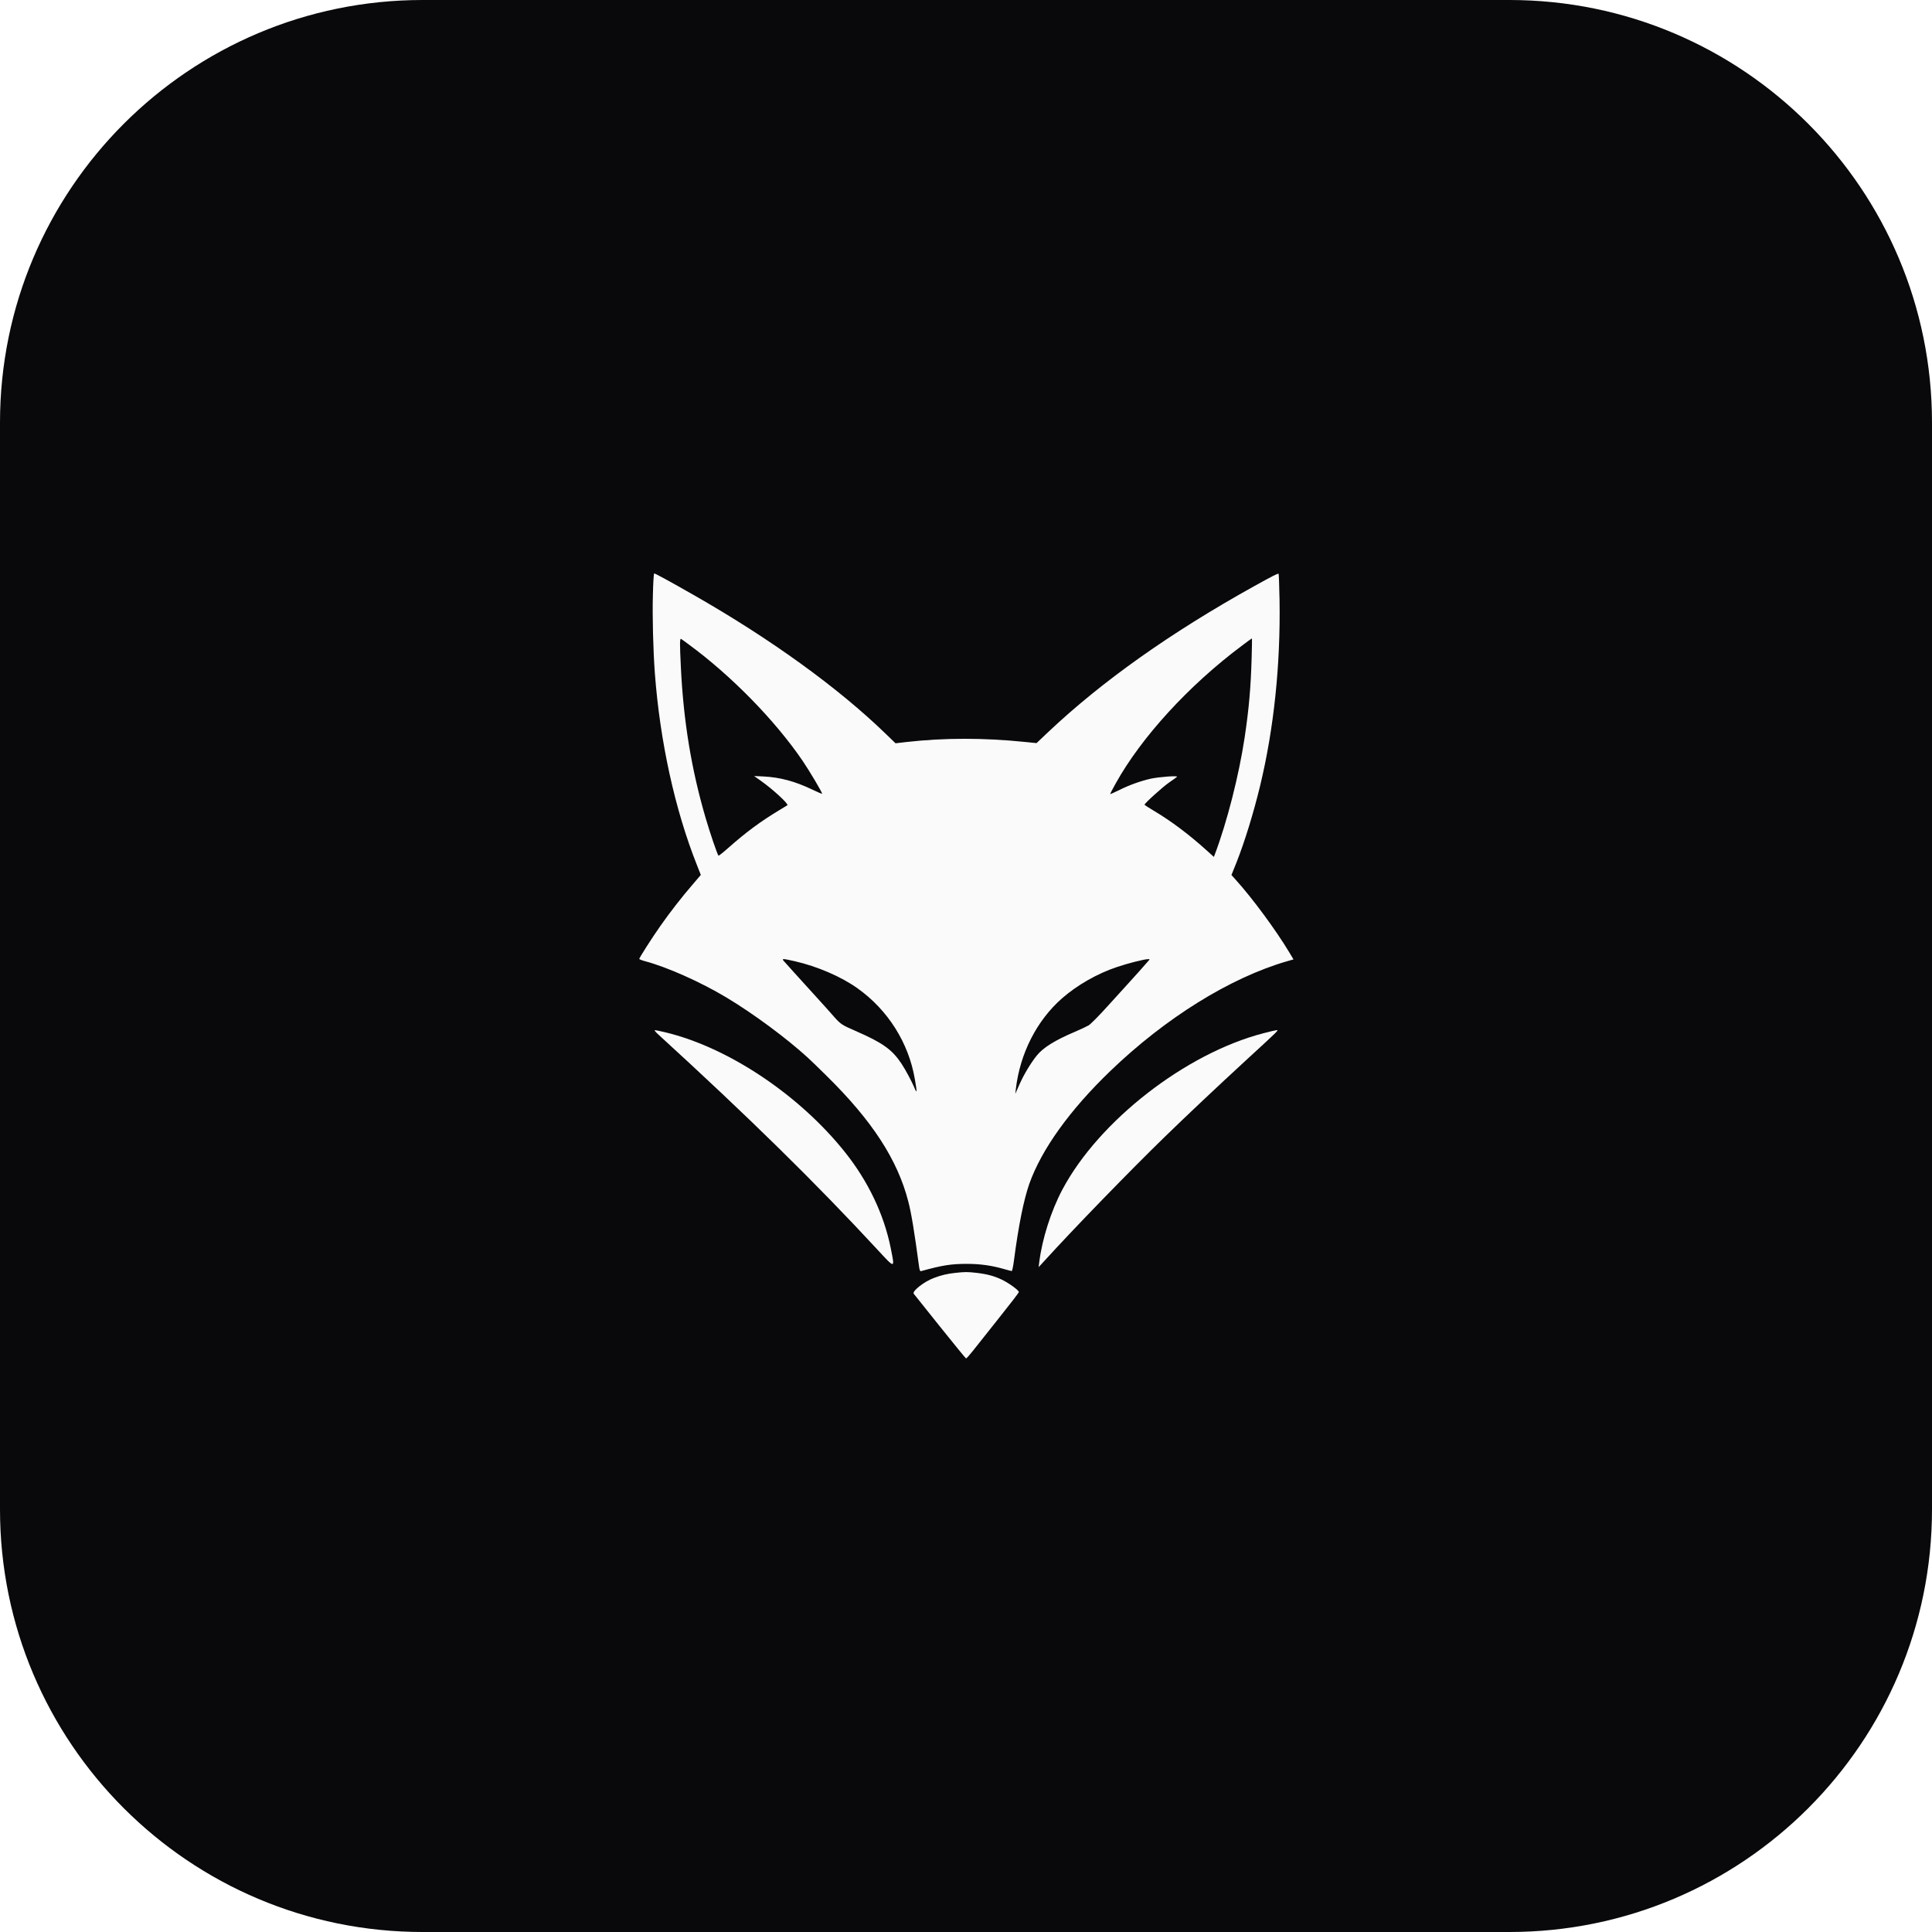
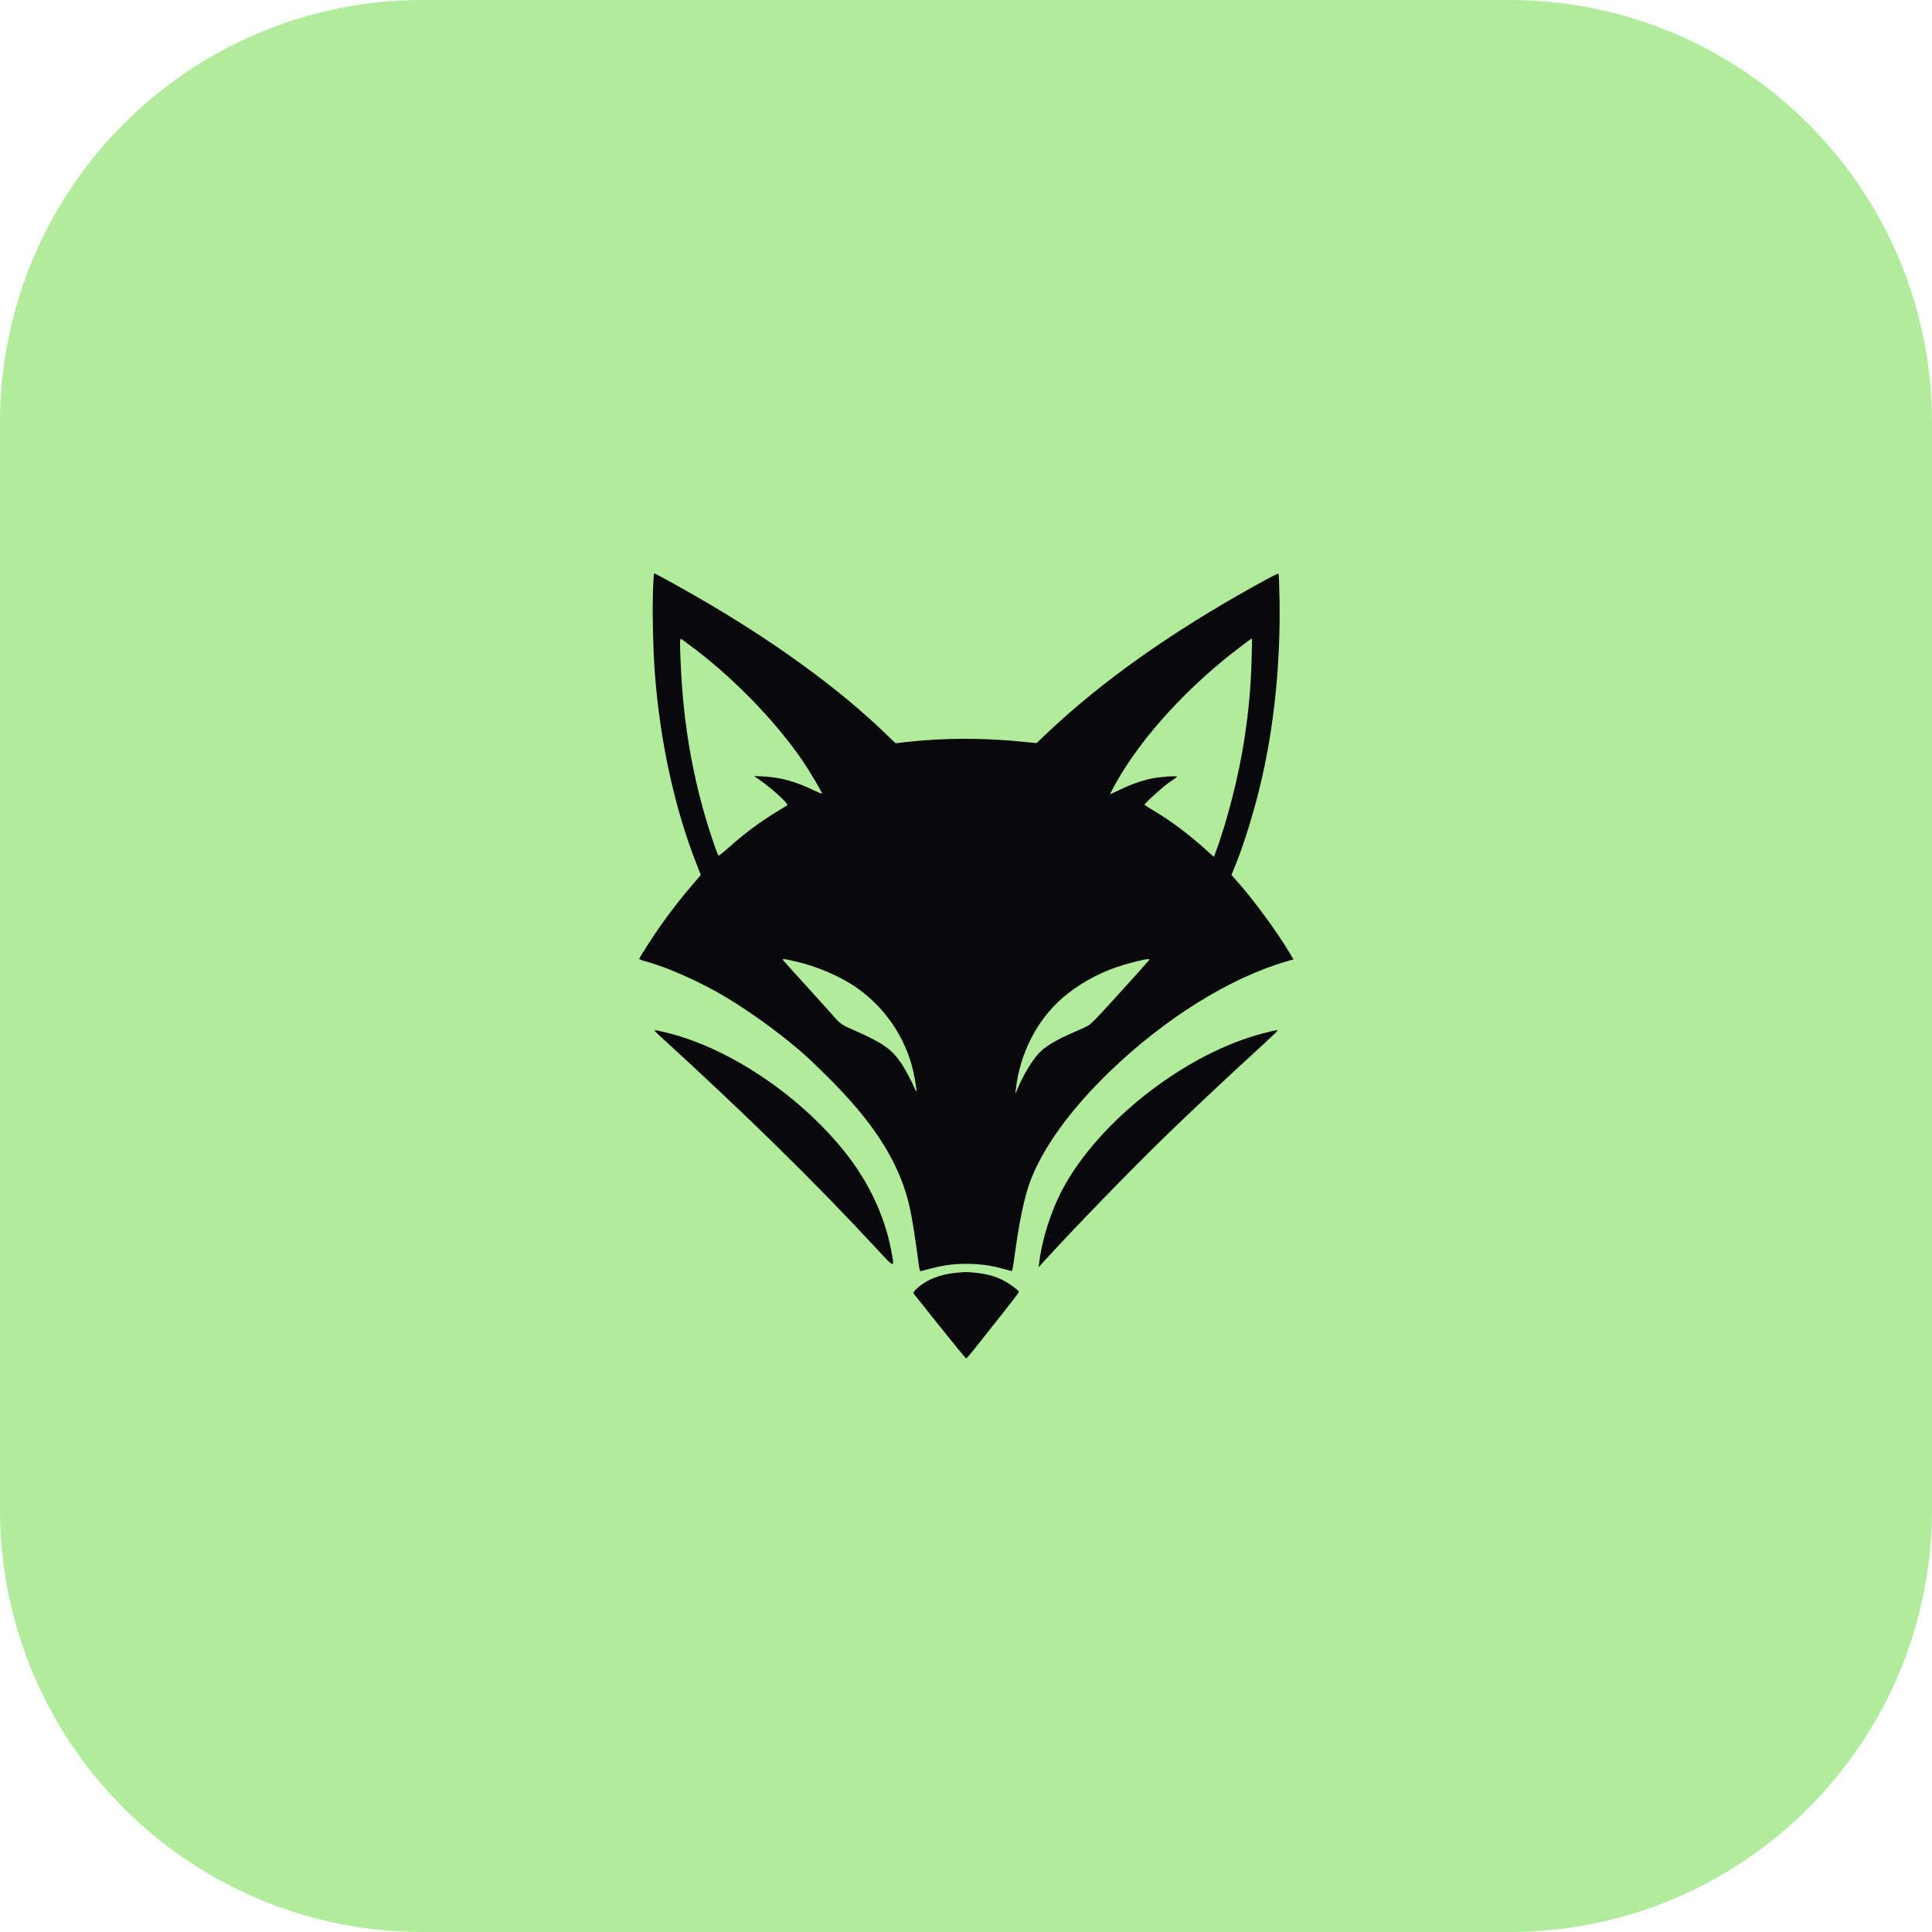
<svg xmlns="http://www.w3.org/2000/svg" viewBox="0 0 1024 1024">
-   <rect width="1024" height="1024" rx="224" fill="#09090B" />
-   <g transform="translate(224 800) scale(0.04593301 -0.04593301)" fill="#FAFAFA" stroke="none">
+   <rect width="1024" height="1024" rx="224" fill="#B0EC9C" />
+   <g transform="translate(224 800) scale(0.04593301 -0.04593301)" fill="#09090B" stroke="none">
    <path d="M2657 10553 c-7 -247 3 -641 23 -908 59 -784 231 -1570 484 -2207 l46 -117 -98 -115 c-122 -141 -261 -320 -368 -473 -97 -138 -244 -368 -244 -381 0 -5 30 -17 68 -27 255 -68 642 -241 937 -418 312 -187 694 -470 940 -695 33 -30 131 -125 218 -211 524 -516 817 -966 941 -1448 35 -133 71 -353 124 -748 6 -45 12 -59 23 -56 251 69 346 84 534 84 152 -1 276 -18 417 -58 48 -14 91 -25 96 -25 5 0 17 57 26 127 53 404 112 693 176 878 141 398 467 853 936 1304 635 611 1381 1075 2036 1265 l77 22 -49 82 c-153 255 -425 624 -615 834 l-52 58 58 144 c95 241 196 568 273 886 159 660 236 1396 224 2143 -3 164 -8 300 -11 303 -6 7 -69 -25 -287 -146 -955 -531 -1749 -1093 -2371 -1680 l-135 -128 -130 13 c-475 49 -932 49 -1368 0 l-129 -15 -111 107 c-548 532 -1331 1098 -2220 1605 -261 149 -442 248 -454 248 -5 0 -12 -111 -15 -247z m413 -572 c489 -358 996 -876 1313 -1341 78 -114 227 -365 227 -382 0 -4 -51 17 -112 47 -203 97 -373 142 -563 152 l-110 5 79 -56 c135 -95 321 -266 305 -281 -2 -1 -46 -28 -97 -59 -212 -128 -383 -254 -580 -429 -62 -55 -115 -97 -118 -94 -13 13 -98 262 -149 437 -164 560 -255 1117 -285 1735 -14 285 -13 338 3 329 6 -4 46 -32 87 -63z m6496 -158 c-10 -344 -31 -583 -81 -918 -66 -438 -204 -978 -344 -1348 l-11 -28 -92 83 c-198 178 -402 331 -592 444 -64 38 -116 72 -116 75 0 16 214 209 286 258 43 30 84 58 89 64 16 16 -210 -1 -305 -22 -117 -27 -247 -73 -364 -132 -55 -27 -101 -47 -103 -46 -1 2 27 57 64 123 297 535 846 1134 1458 1591 60 46 112 83 114 83 2 0 1 -102 -3 -227z m-5271 -3498 c259 -59 537 -179 724 -313 350 -249 590 -629 661 -1049 26 -149 25 -171 -3 -103 -30 73 -106 215 -152 284 -109 164 -218 241 -537 380 -146 63 -165 76 -234 153 -32 38 -131 147 -218 243 -88 96 -198 218 -245 270 -47 52 -98 110 -115 128 -38 40 -31 41 119 7z m4079 3 c-33 -39 -186 -210 -244 -273 -30 -33 -134 -147 -230 -253 -96 -107 -193 -204 -215 -217 -22 -13 -94 -47 -160 -75 -229 -97 -365 -182 -438 -273 -67 -82 -150 -220 -199 -331 l-49 -111 6 55 c48 411 241 790 532 1046 176 154 408 287 640 364 122 41 307 88 352 89 24 1 24 1 5 -21z" />
    <path d="M2717 5482 c1042 -952 1821 -1717 2533 -2487 205 -221 200 -222 151 22 -78 388 -261 770 -526 1103 -528 663 -1349 1211 -2075 1385 -58 14 -112 25 -120 25 -8 -1 7 -21 37 -48z" />
    <path d="M9705 5495 c-899 -232 -1901 -1011 -2323 -1805 -131 -247 -234 -571 -267 -840 l-7 -55 69 75 c343 377 985 1038 1388 1430 254 247 603 576 955 900 362 332 359 330 335 330 -11 -1 -79 -16 -150 -35z" />
    <path d="M6147 2729 c-88 -9 -166 -27 -248 -59 -112 -41 -255 -154 -232 -182 6 -7 142 -177 302 -378 161 -201 296 -366 301 -368 5 -2 39 36 77 84 37 48 173 218 300 378 128 160 233 297 233 303 0 21 -111 102 -195 143 -92 44 -172 65 -300 80 -100 11 -126 11 -238 -1z" />
  </g>
</svg>
